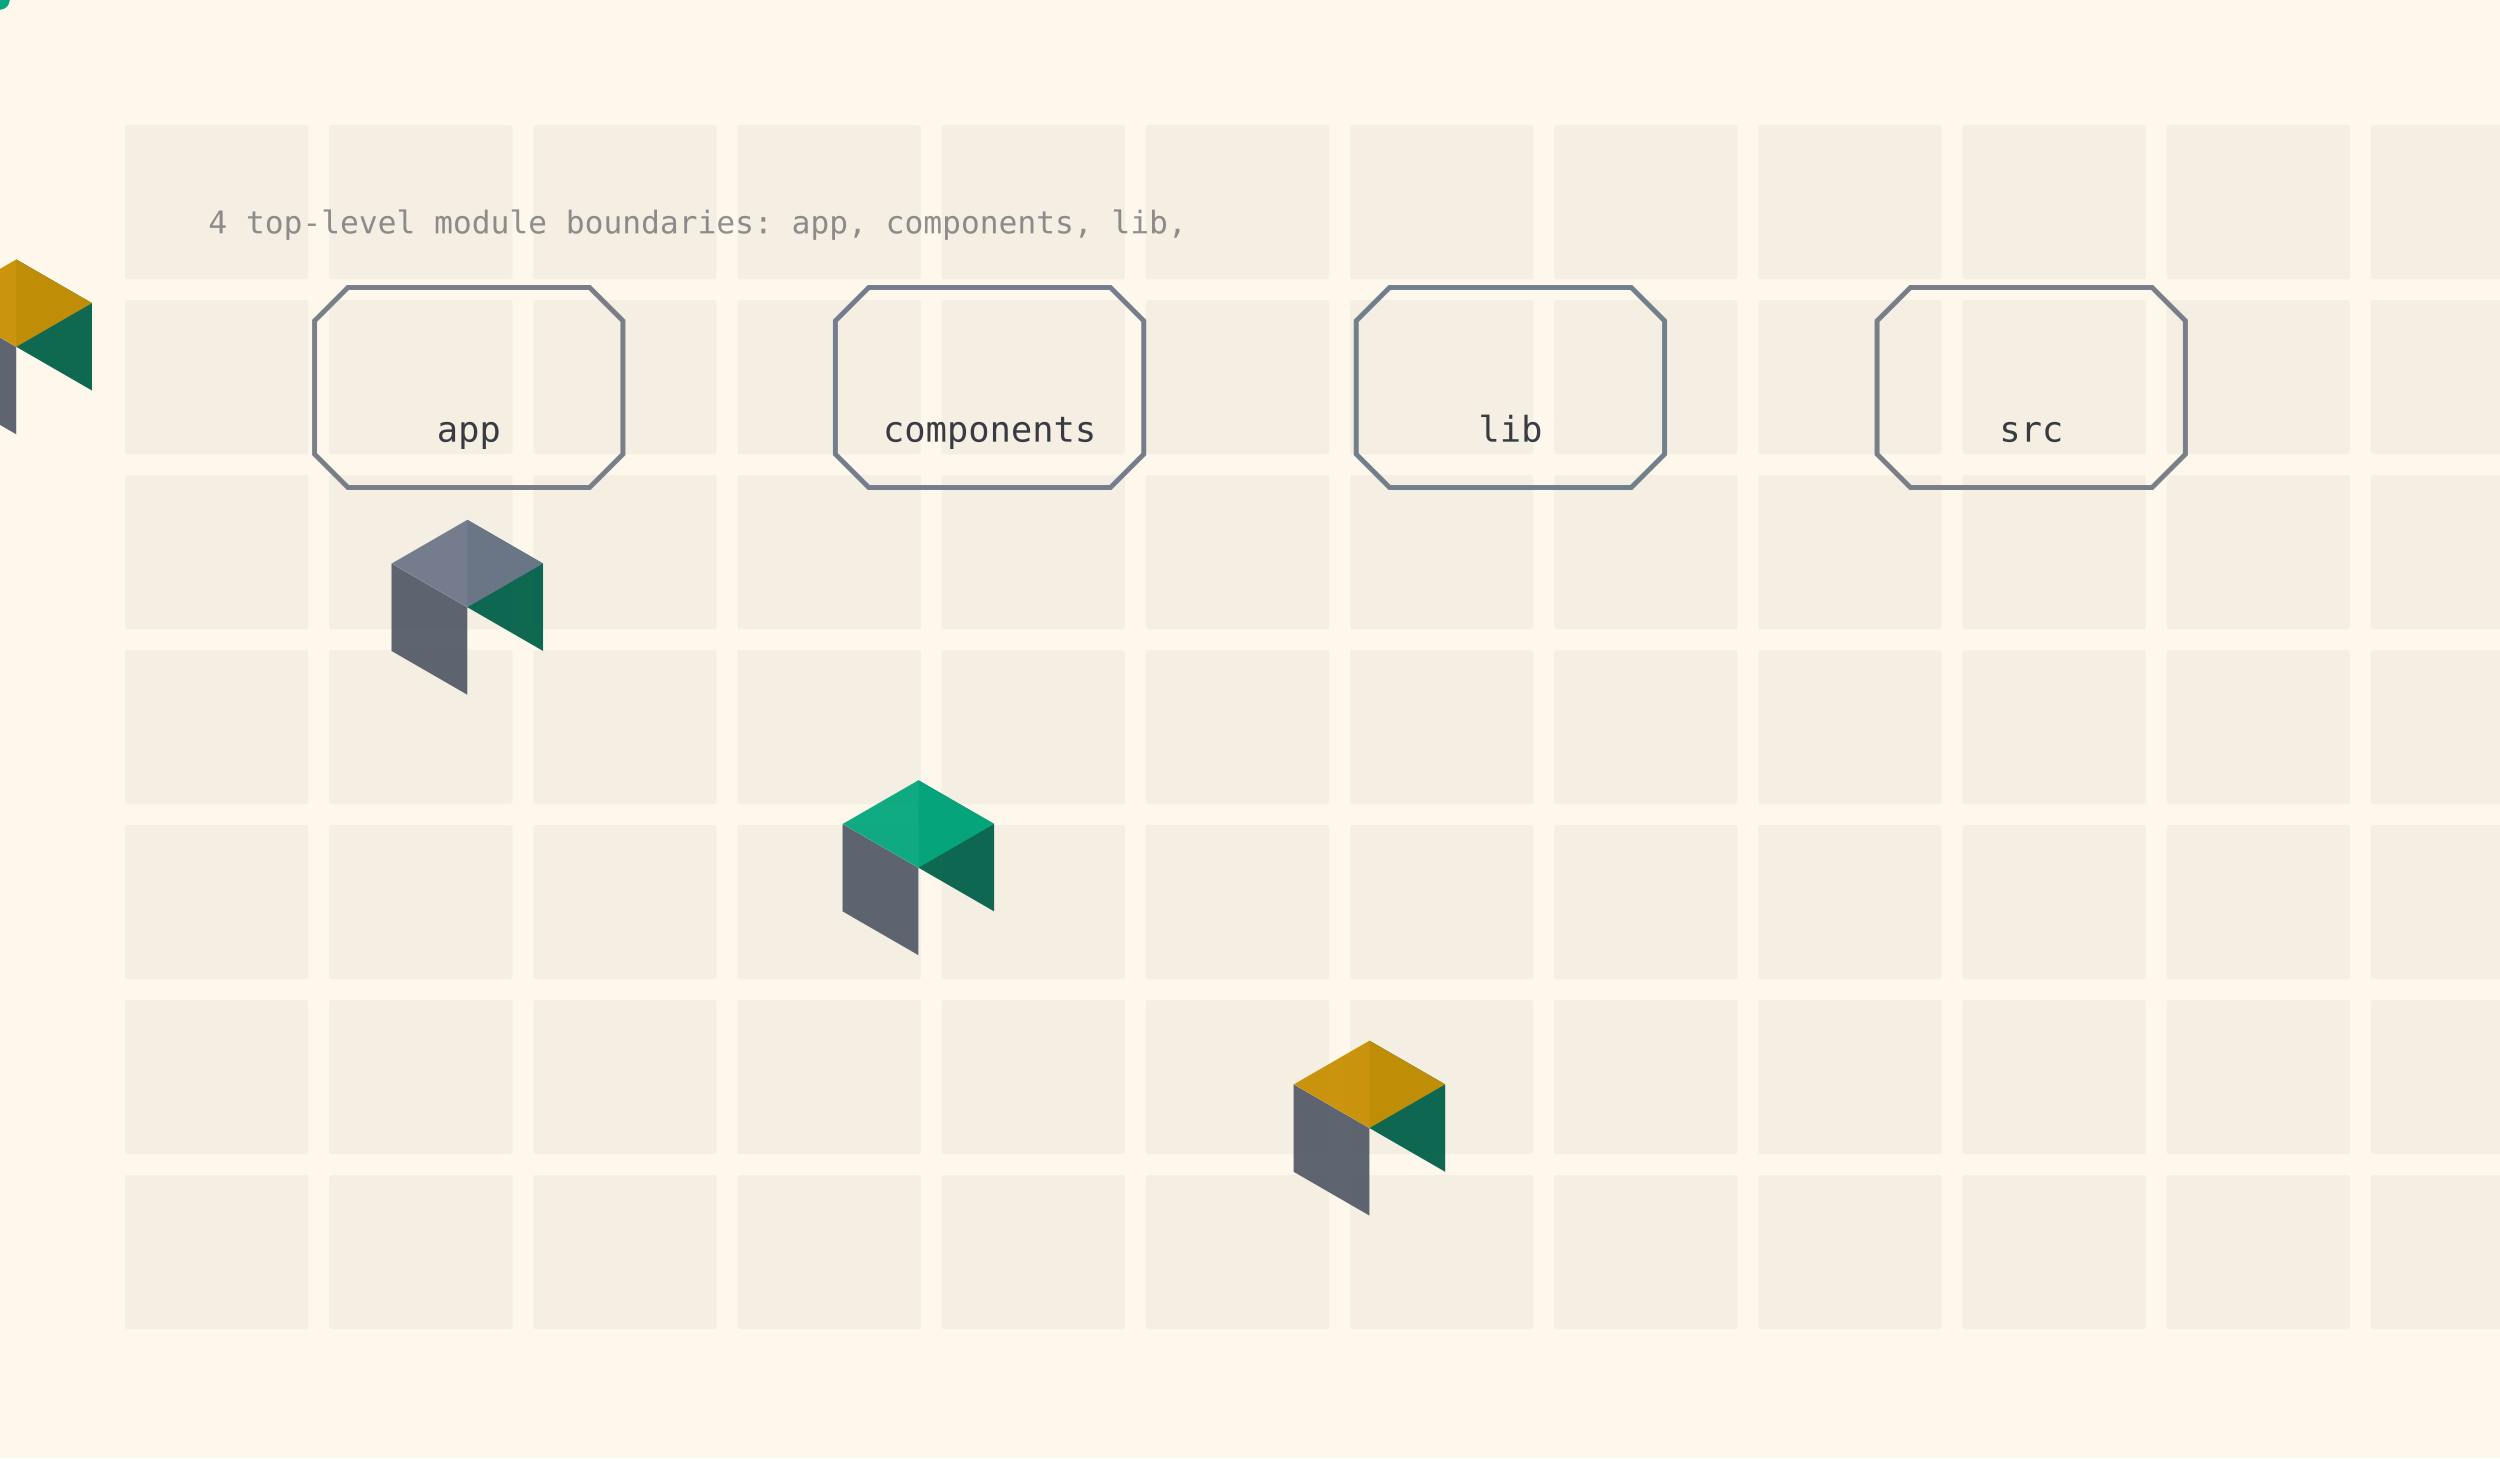
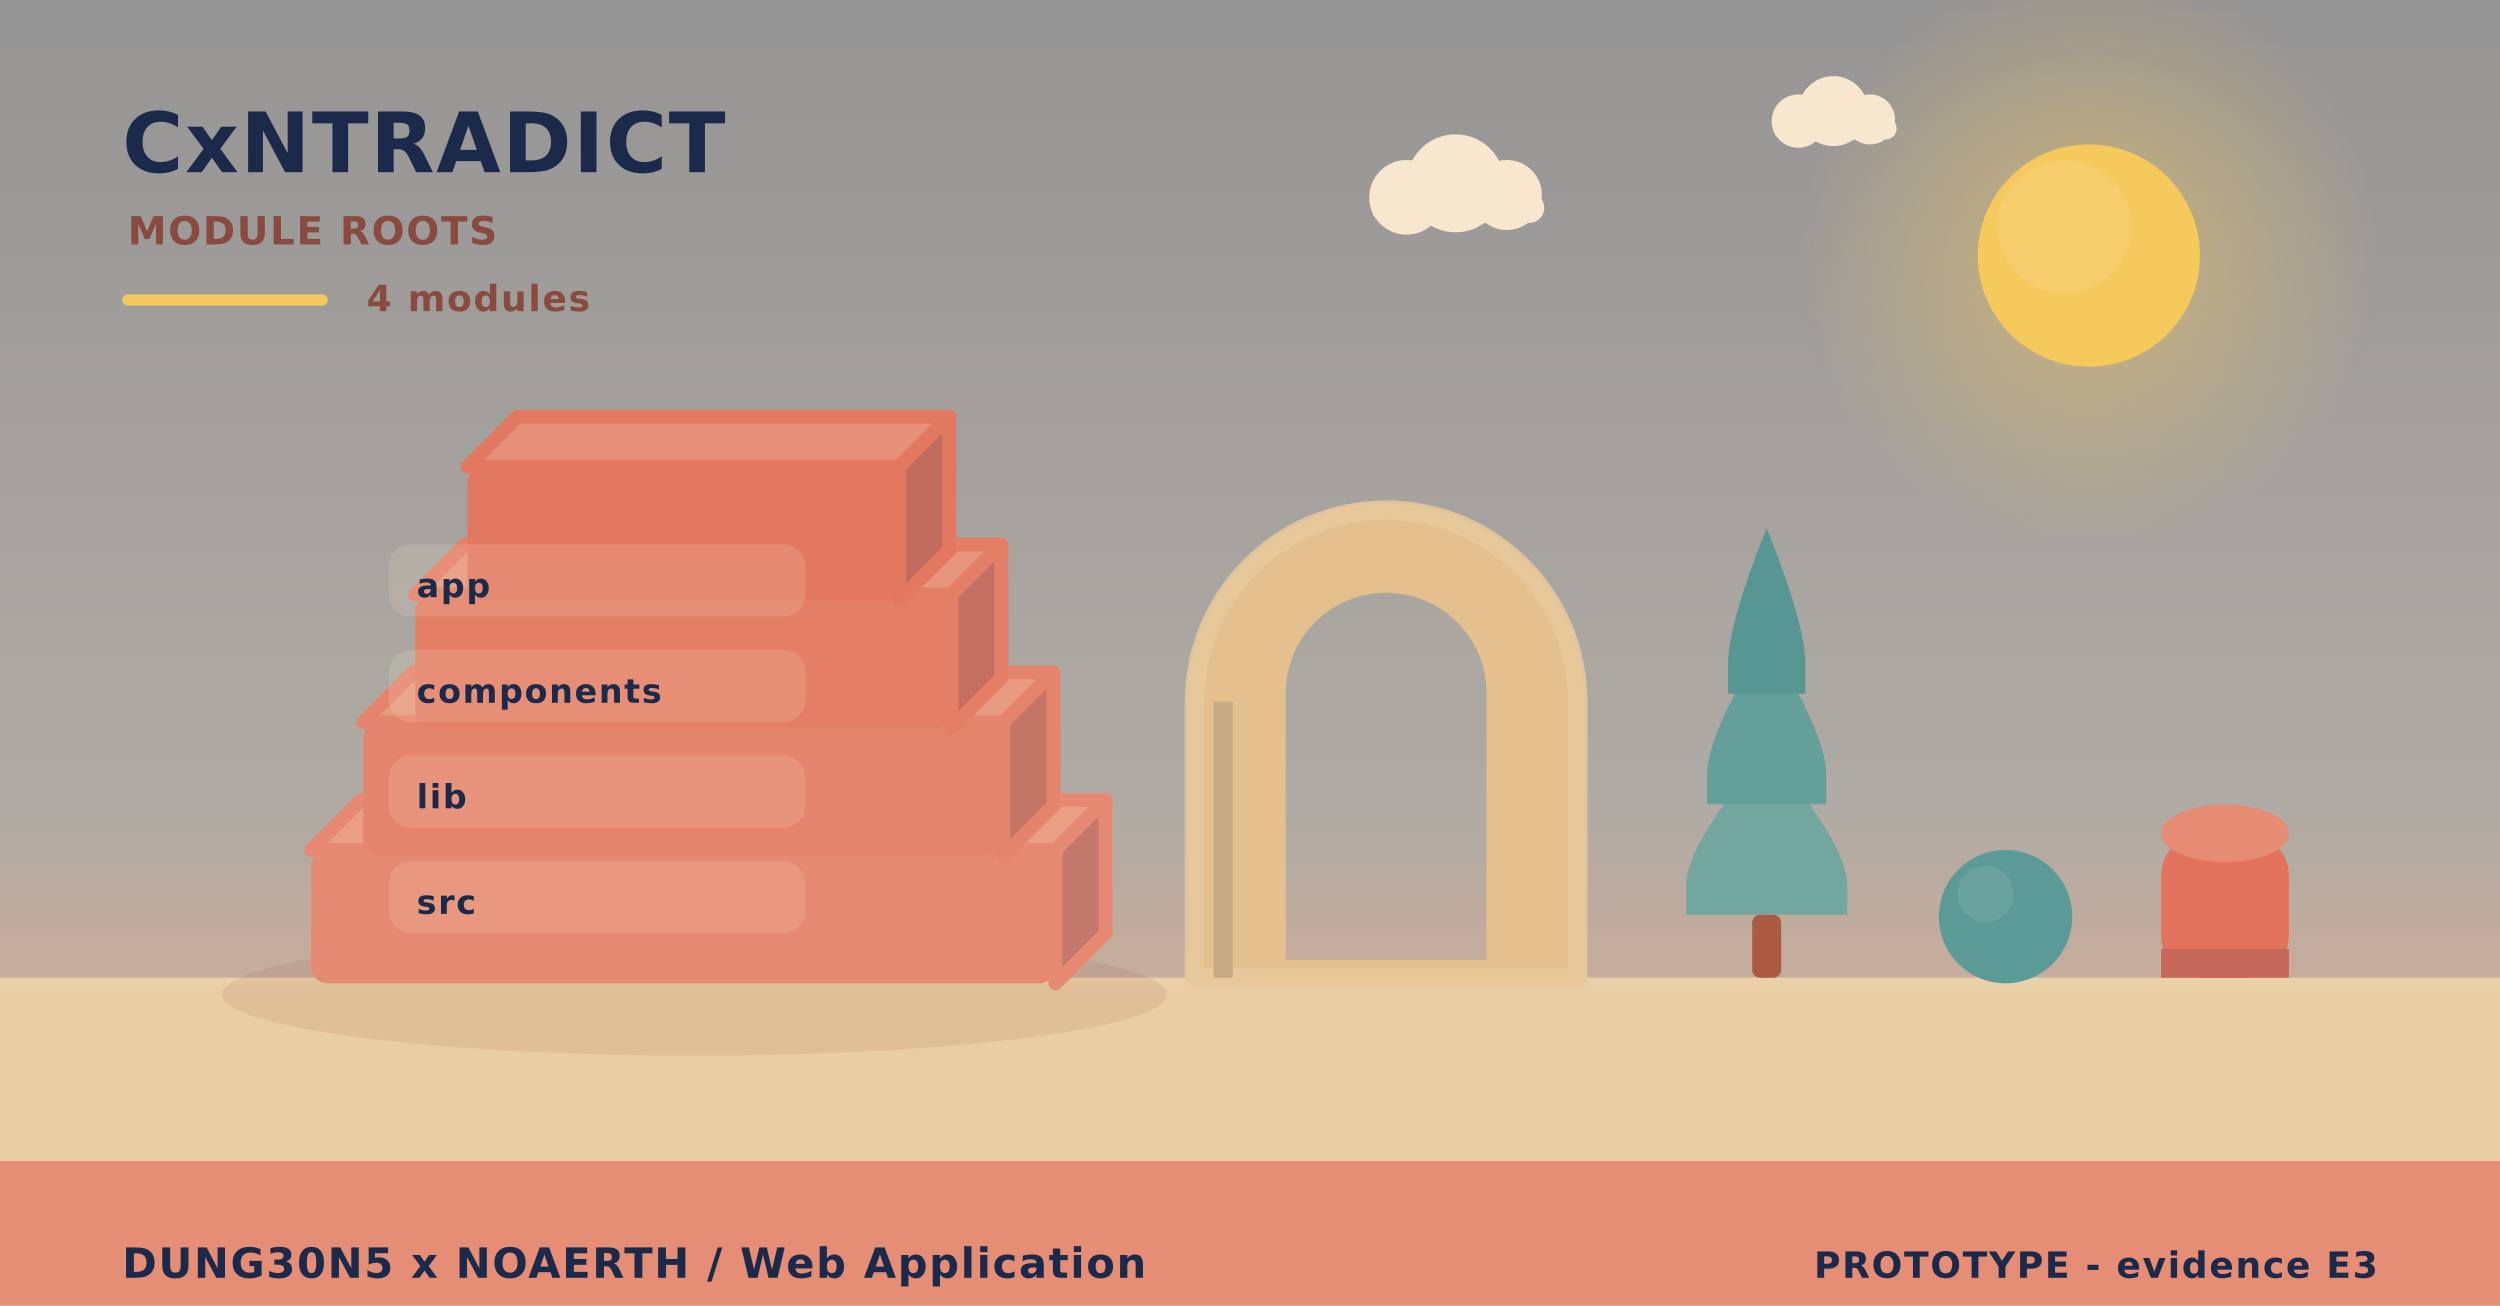
- <svg xmlns="http://www.w3.org/2000/svg" viewBox="0 0 1200 700" width="1200" height="700" role="img" aria-label="CxNTRADICT architecture">
-   <rect width="1200" height="700" fill="#fef8ec" />
-   <defs>
-     <linearGradient id="ga" x1="0" y1="0" x2="1" y2="1">
-       <stop offset="0%" stop-color="#c78f02" />
-       <stop offset="100%" stop-color="#6e7788" />
-     </linearGradient>
-   </defs>
-   <rect x="60.00" y="60.00" width="88.00" height="74.00" rx="1.20" fill="#252831" opacity="0.05" />
-   <rect x="158.00" y="60.00" width="88.00" height="74.00" rx="1.20" fill="#252831" opacity="0.05" />
-   <rect x="256.00" y="60.00" width="88.00" height="74.00" rx="1.20" fill="#252831" opacity="0.05" />
-   <rect x="354.00" y="60.00" width="88.00" height="74.00" rx="1.20" fill="#252831" opacity="0.05" />
-   <rect x="452.00" y="60.00" width="88.00" height="74.00" rx="1.20" fill="#252831" opacity="0.05" />
-   <rect x="550.00" y="60.00" width="88.00" height="74.00" rx="1.20" fill="#252831" opacity="0.05" />
-   <rect x="648.00" y="60.00" width="88.00" height="74.00" rx="1.20" fill="#252831" opacity="0.05" />
-   <rect x="746.00" y="60.00" width="88.00" height="74.00" rx="1.20" fill="#252831" opacity="0.05" />
-   <rect x="844.00" y="60.00" width="88.00" height="74.00" rx="1.20" fill="#252831" opacity="0.05" />
-   <rect x="942.00" y="60.00" width="88.00" height="74.00" rx="1.20" fill="#252831" opacity="0.05" />
-   <rect x="1040.00" y="60.00" width="88.00" height="74.00" rx="1.20" fill="#252831" opacity="0.05" />
-   <rect x="1138.00" y="60.00" width="88.00" height="74.00" rx="1.20" fill="#252831" opacity="0.05" />
-   <rect x="60.00" y="144.00" width="88.00" height="74.00" rx="1.20" fill="#252831" opacity="0.05" />
-   <rect x="158.00" y="144.00" width="88.00" height="74.00" rx="1.20" fill="#252831" opacity="0.05" />
-   <rect x="256.00" y="144.00" width="88.00" height="74.00" rx="1.20" fill="#252831" opacity="0.05" />
-   <rect x="354.00" y="144.00" width="88.00" height="74.00" rx="1.20" fill="#252831" opacity="0.05" />
-   <rect x="452.00" y="144.00" width="88.00" height="74.00" rx="1.20" fill="#252831" opacity="0.05" />
-   <rect x="550.00" y="144.00" width="88.00" height="74.00" rx="1.20" fill="#252831" opacity="0.05" />
-   <rect x="648.00" y="144.00" width="88.00" height="74.00" rx="1.20" fill="#252831" opacity="0.05" />
-   <rect x="746.00" y="144.00" width="88.00" height="74.00" rx="1.20" fill="#252831" opacity="0.05" />
-   <rect x="844.00" y="144.00" width="88.00" height="74.00" rx="1.20" fill="#252831" opacity="0.05" />
-   <rect x="942.00" y="144.00" width="88.00" height="74.00" rx="1.20" fill="#252831" opacity="0.05" />
-   <rect x="1040.00" y="144.00" width="88.00" height="74.00" rx="1.20" fill="#252831" opacity="0.05" />
-   <rect x="1138.00" y="144.00" width="88.00" height="74.00" rx="1.20" fill="#252831" opacity="0.05" />
-   <rect x="60.00" y="228.00" width="88.00" height="74.00" rx="1.20" fill="#252831" opacity="0.05" />
-   <rect x="158.00" y="228.00" width="88.00" height="74.00" rx="1.20" fill="#252831" opacity="0.05" />
-   <rect x="256.00" y="228.00" width="88.00" height="74.00" rx="1.20" fill="#252831" opacity="0.05" />
-   <rect x="354.00" y="228.00" width="88.00" height="74.00" rx="1.20" fill="#252831" opacity="0.05" />
-   <rect x="452.00" y="228.00" width="88.00" height="74.00" rx="1.20" fill="#252831" opacity="0.05" />
-   <rect x="550.00" y="228.00" width="88.00" height="74.00" rx="1.20" fill="#252831" opacity="0.05" />
-   <rect x="648.00" y="228.00" width="88.00" height="74.00" rx="1.20" fill="#252831" opacity="0.05" />
-   <rect x="746.00" y="228.00" width="88.00" height="74.00" rx="1.20" fill="#252831" opacity="0.05" />
-   <rect x="844.00" y="228.00" width="88.00" height="74.00" rx="1.20" fill="#252831" opacity="0.05" />
-   <rect x="942.00" y="228.00" width="88.00" height="74.00" rx="1.20" fill="#252831" opacity="0.05" />
-   <rect x="1040.00" y="228.00" width="88.00" height="74.00" rx="1.20" fill="#252831" opacity="0.05" />
-   <rect x="1138.00" y="228.00" width="88.00" height="74.00" rx="1.20" fill="#252831" opacity="0.05" />
-   <rect x="60.00" y="312.00" width="88.00" height="74.00" rx="1.20" fill="#252831" opacity="0.05" />
-   <rect x="158.00" y="312.00" width="88.00" height="74.00" rx="1.20" fill="#252831" opacity="0.05" />
-   <rect x="256.00" y="312.00" width="88.00" height="74.00" rx="1.20" fill="#252831" opacity="0.05" />
-   <rect x="354.00" y="312.00" width="88.00" height="74.00" rx="1.20" fill="#252831" opacity="0.05" />
-   <rect x="452.00" y="312.00" width="88.00" height="74.00" rx="1.20" fill="#252831" opacity="0.05" />
-   <rect x="550.00" y="312.00" width="88.00" height="74.00" rx="1.20" fill="#252831" opacity="0.05" />
-   <rect x="648.00" y="312.00" width="88.00" height="74.00" rx="1.20" fill="#252831" opacity="0.05" />
-   <rect x="746.00" y="312.00" width="88.00" height="74.00" rx="1.20" fill="#252831" opacity="0.05" />
-   <rect x="844.00" y="312.00" width="88.00" height="74.00" rx="1.20" fill="#252831" opacity="0.05" />
-   <rect x="942.00" y="312.00" width="88.00" height="74.00" rx="1.20" fill="#252831" opacity="0.05" />
-   <rect x="1040.00" y="312.00" width="88.00" height="74.00" rx="1.20" fill="#252831" opacity="0.05" />
-   <rect x="1138.00" y="312.00" width="88.00" height="74.00" rx="1.20" fill="#252831" opacity="0.05" />
-   <rect x="60.00" y="396.00" width="88.00" height="74.00" rx="1.20" fill="#252831" opacity="0.05" />
-   <rect x="158.00" y="396.00" width="88.00" height="74.00" rx="1.20" fill="#252831" opacity="0.05" />
-   <rect x="256.00" y="396.00" width="88.00" height="74.00" rx="1.20" fill="#252831" opacity="0.05" />
-   <rect x="354.00" y="396.00" width="88.00" height="74.00" rx="1.20" fill="#252831" opacity="0.05" />
-   <rect x="452.00" y="396.00" width="88.00" height="74.00" rx="1.20" fill="#252831" opacity="0.05" />
-   <rect x="550.00" y="396.00" width="88.00" height="74.00" rx="1.20" fill="#252831" opacity="0.05" />
-   <rect x="648.00" y="396.00" width="88.00" height="74.00" rx="1.20" fill="#252831" opacity="0.05" />
-   <rect x="746.00" y="396.00" width="88.00" height="74.00" rx="1.20" fill="#252831" opacity="0.05" />
-   <rect x="844.00" y="396.00" width="88.00" height="74.00" rx="1.20" fill="#252831" opacity="0.05" />
-   <rect x="942.00" y="396.00" width="88.00" height="74.00" rx="1.20" fill="#252831" opacity="0.05" />
-   <rect x="1040.00" y="396.00" width="88.00" height="74.00" rx="1.20" fill="#252831" opacity="0.05" />
-   <rect x="1138.00" y="396.00" width="88.00" height="74.00" rx="1.20" fill="#252831" opacity="0.05" />
-   <rect x="60.00" y="480.00" width="88.00" height="74.00" rx="1.20" fill="#252831" opacity="0.05" />
-   <rect x="158.00" y="480.00" width="88.00" height="74.00" rx="1.20" fill="#252831" opacity="0.05" />
-   <rect x="256.00" y="480.00" width="88.00" height="74.00" rx="1.20" fill="#252831" opacity="0.05" />
-   <rect x="354.00" y="480.00" width="88.00" height="74.00" rx="1.20" fill="#252831" opacity="0.05" />
-   <rect x="452.00" y="480.00" width="88.00" height="74.00" rx="1.20" fill="#252831" opacity="0.05" />
-   <rect x="550.00" y="480.00" width="88.00" height="74.00" rx="1.20" fill="#252831" opacity="0.05" />
-   <rect x="648.00" y="480.00" width="88.00" height="74.00" rx="1.20" fill="#252831" opacity="0.05" />
-   <rect x="746.00" y="480.00" width="88.00" height="74.00" rx="1.20" fill="#252831" opacity="0.05" />
-   <rect x="844.00" y="480.00" width="88.00" height="74.00" rx="1.20" fill="#252831" opacity="0.05" />
-   <rect x="942.00" y="480.00" width="88.00" height="74.00" rx="1.20" fill="#252831" opacity="0.05" />
-   <rect x="1040.00" y="480.00" width="88.00" height="74.00" rx="1.20" fill="#252831" opacity="0.05" />
-   <rect x="1138.00" y="480.00" width="88.00" height="74.00" rx="1.20" fill="#252831" opacity="0.05" />
-   <rect x="60.00" y="564.00" width="88.00" height="74.00" rx="1.20" fill="#252831" opacity="0.05" />
-   <rect x="158.00" y="564.00" width="88.00" height="74.00" rx="1.20" fill="#252831" opacity="0.05" />
-   <rect x="256.00" y="564.00" width="88.00" height="74.00" rx="1.20" fill="#252831" opacity="0.05" />
-   <rect x="354.00" y="564.00" width="88.00" height="74.00" rx="1.20" fill="#252831" opacity="0.05" />
-   <rect x="452.00" y="564.00" width="88.00" height="74.00" rx="1.20" fill="#252831" opacity="0.05" />
-   <rect x="550.00" y="564.00" width="88.00" height="74.00" rx="1.20" fill="#252831" opacity="0.05" />
-   <rect x="648.00" y="564.00" width="88.00" height="74.00" rx="1.20" fill="#252831" opacity="0.05" />
-   <rect x="746.00" y="564.00" width="88.00" height="74.00" rx="1.20" fill="#252831" opacity="0.05" />
-   <rect x="844.00" y="564.00" width="88.00" height="74.00" rx="1.20" fill="#252831" opacity="0.05" />
-   <rect x="942.00" y="564.00" width="88.00" height="74.00" rx="1.20" fill="#252831" opacity="0.05" />
-   <rect x="1040.00" y="564.00" width="88.00" height="74.00" rx="1.20" fill="#252831" opacity="0.05" />
-   <rect x="1138.00" y="564.00" width="88.00" height="74.00" rx="1.20" fill="#252831" opacity="0.05" />
-   <path d="M167.00,138.00 H283.00 L299.00,154.00 V218.00 L283.00,234.00 H167.00 L151.00,218.00 V154.00 Z" fill="none" stroke="rgba(199,143,2,0.550)" stroke-width="1.80" opacity="0.90" />
-   <polygon points="7.79,166.50 44.17,187.50 44.17,145.50 7.79,124.50" fill="#036148" opacity="0.95" />
-   <polygon points="-28.58,187.50 7.79,208.50 7.79,166.50 -28.58,145.50" fill="#565d6a" opacity="0.95" />
-   <polygon points="7.79,124.50 44.17,145.50 7.79,166.50 -28.58,145.50" fill="#c78f02" opacity="0.95" />
-   <text x="225" y="212" font-family="ui-monospace,Menlo,monospace" font-size="17" fill="rgba(37,40,49,0.900)" text-anchor="middle">app</text>
+ <svg xmlns="http://www.w3.org/2000/svg" width="900" height="470" viewBox="0 0 900 470" role="img" aria-label="CxNTRADICT - how it is built">
+   <linearGradient id="skya" x1="0" y1="0" x2="0" y2="1">
+     <stop offset="0" stop-color="#959494" />
+     <stop offset="0.62" stop-color="#b0aba4" />
+     <stop offset="1" stop-color="#f3ad8a" />
+   </linearGradient>
+   <rect width="900" height="470" fill="url(#skya)" />
+   <radialGradient id="suna">
+     <stop offset="0.35" stop-color="#f5c95c" stop-opacity="0.34" />
+     <stop offset="1" stop-color="#f5c95c" stop-opacity="0" />
+   </radialGradient>
+   <circle cx="752" cy="92" r="104" fill="url(#suna)" />
+   <circle cx="752" cy="92" r="40" fill="#f5c95c" />
+   <circle cx="743.2" cy="81.6" r="24" fill="#f5d27e" opacity="0.5" />
  <g>
-     <path d="M167.00,138.00 H283.00 L299.00,154.00 V218.00 L283.00,234.00 H167.00 L151.00,218.00 V154.00 Z" fill="none" stroke="#6e7788" stroke-width="2.40" opacity="0.90" />
-     <animate attributeName="opacity" values="0.25;1.0;0.25" dur="20.8s" begin="0.0s" repeatCount="indefinite" />
+     <circle cx="524" cy="66" r="17.64" fill="#f6e7ce" />
+     <circle cx="506.36" cy="71.04" r="13.44" fill="#f6e7ce" />
+     <circle cx="542.48" cy="70.2" r="12.6" fill="#f6e7ce" />
+     <rect x="493.76" y="69.36" width="62.16" height="10.92" rx="5.46" fill="#f6e7ce" />
+     <animateTransform attributeName="transform" type="translate" values="0 0;24 0;0 0" dur="36s" begin="0s" repeatCount="indefinite" />
  </g>
-   <g opacity="0.9">
-     <circle cx="0.00" cy="0.00" r="4.50" fill="#05a77d" opacity="1.00" />
-     <animateTransform attributeName="transform" type="translate" values="225.00,184.00 475.00,184.00" dur="6.933s" begin="0.0s" repeatCount="indefinite" />
-     <animateTransform attributeName="transform" type="translate" values="475.00,184.00 225.00,184.00" dur="6.933s" begin="3.467s" repeatCount="indefinite" />
+   <g>
+     <circle cx="660" cy="40" r="12.6" fill="#f6e7ce" />
+     <circle cx="647.4" cy="43.6" r="9.6" fill="#f6e7ce" />
+     <circle cx="673.2" cy="43" r="9" fill="#f6e7ce" />
+     <rect x="638.4" y="42.4" width="44.4" height="7.8" rx="3.9" fill="#f6e7ce" />
+     <animateTransform attributeName="transform" type="translate" values="0 0;-18 0;0 0" dur="46s" begin="3s" repeatCount="indefinite" />
  </g>
-   <path d="M417.00,138.00 H533.00 L549.00,154.00 V218.00 L533.00,234.00 H417.00 L401.00,218.00 V154.00 Z" fill="none" stroke="rgba(110,119,136,0.550)" stroke-width="1.80" opacity="0.90" />
-   <polygon points="224.30,291.50 260.67,312.50 260.67,270.50 224.30,249.50" fill="#036148" opacity="0.95" />
-   <polygon points="187.93,312.50 224.30,333.50 224.30,291.50 187.93,270.50" fill="#565d6a" opacity="0.95" />
-   <polygon points="224.30,249.50 260.67,270.50 224.30,291.50 187.93,270.50" fill="#6e7788" opacity="0.95" />
-   <text x="475" y="212" font-family="ui-monospace,Menlo,monospace" font-size="17" fill="rgba(37,40,49,0.900)" text-anchor="middle">components</text>
+   <rect x="0" y="352" width="900" height="118" fill="#e9cda3" />
+   <rect x="0" y="352" width="900" height="3" fill="#ebd1a9" />
+   <text x="44" y="62" font-family="Verdana,DejaVu Sans,sans-serif" font-size="30" font-weight="700" letter-spacing="0.6" fill="#1b2a4a" text-anchor="start">CxNTRADICT</text>
+   <text x="46" y="88" font-family="Verdana,DejaVu Sans,sans-serif" font-size="14" font-weight="700" letter-spacing="0.6" fill="#894b3f" text-anchor="start">MODULE ROOTS</text>
+   <rect x="44" y="106" width="74" height="4" rx="2" fill="#f5c95c" />
+   <text x="132" y="112" font-family="Verdana,DejaVu Sans,sans-serif" font-size="13" font-weight="700" letter-spacing="0.6" fill="#894b3f" text-anchor="start">4 modules</text>
+   <ellipse cx="250" cy="358" rx="170" ry="22" fill="rgba(138,90,68,0.11)" />
+   <path d="M112,306 L380,306 L398,288 L130,288 Z" fill="#ea9e86" stroke="#e68972" stroke-width="5" stroke-linejoin="round" />
+   <path d="M380,306 L398,288 L398,336 L380,354 Z" fill="#c3796b" stroke="#e68972" stroke-width="5" stroke-linejoin="round" />
+   <rect x="112" y="306" width="268" height="48" rx="6" fill="#e68972" />
+   <path d="M130.76,260 L361.24,260 L379.24,242 L148.76,242 Z" fill="#e99a82" stroke="#e5846c" stroke-width="5" stroke-linejoin="round" />
+   <path d="M361.24,260 L379.24,242 L379.24,290 L361.24,308 Z" fill="#c37566" stroke="#e5846c" stroke-width="5" stroke-linejoin="round" />
+   <rect x="130.76" y="260" width="230.48" height="48" rx="6" fill="#e5846c" />
+   <path d="M149.52,214 L342.48,214 L360.48,196 L167.52,196 Z" fill="#e8957d" stroke="#e47e66" stroke-width="5" stroke-linejoin="round" />
+   <path d="M342.48,214 L360.48,196 L360.48,244 L342.48,262 Z" fill="#c27061" stroke="#e47e66" stroke-width="5" stroke-linejoin="round" />
+   <rect x="149.52" y="214" width="192.96" height="48" rx="6" fill="#e47e66" />
+   <path d="M168.28,168 L323.72,168 L341.72,150 L186.28,150 Z" fill="#e79079" stroke="#e37861" stroke-width="5" stroke-linejoin="round" />
+   <path d="M323.72,168 L341.72,150 L341.72,198 L323.72,216 Z" fill="#c16b5d" stroke="#e37861" stroke-width="5" stroke-linejoin="round" />
+   <rect x="168.28" y="168" width="155.44" height="48" rx="6" fill="#e37861" />
+   <rect x="140" y="196" width="150" height="26" rx="8" fill="rgba(246,231,206,0.16)" opacity="0.94" />
  <g>
-     <path d="M417.00,138.00 H533.00 L549.00,154.00 V218.00 L533.00,234.00 H417.00 L401.00,218.00 V154.00 Z" fill="none" stroke="#6e7788" stroke-width="2.40" opacity="0.90" />
-     <animate attributeName="opacity" values="0.25;1.0;0.25" dur="20.8s" begin="0.45s" repeatCount="indefinite" />
+     <text x="150" y="215" font-family="Verdana,DejaVu Sans,sans-serif" font-size="12" font-weight="700" letter-spacing="0.6" fill="#1b2a4a" text-anchor="start">app</text>
+     <animateTransform attributeName="transform" type="translate" values="0 10;0 0" dur="0.7s" begin="0.3s" fill="freeze" />
  </g>
-   <g opacity="0.9">
-     <circle cx="0.00" cy="0.00" r="4.50" fill="#05a77d" opacity="1.00" />
-     <animateTransform attributeName="transform" type="translate" values="475.00,184.00 725.00,184.00" dur="6.933s" begin="0.3s" repeatCount="indefinite" />
-     <animateTransform attributeName="transform" type="translate" values="725.00,184.00 475.00,184.00" dur="6.933s" begin="3.767s" repeatCount="indefinite" />
+   <rect x="140" y="234" width="150" height="26" rx="8" fill="rgba(246,231,206,0.16)" opacity="0.94" />
+   <g>
+     <text x="150" y="253" font-family="Verdana,DejaVu Sans,sans-serif" font-size="12" font-weight="700" letter-spacing="0.6" fill="#1b2a4a" text-anchor="start">components</text>
+     <animateTransform attributeName="transform" type="translate" values="0 10;0 0" dur="0.7s" begin="0.5s" fill="freeze" />
  </g>
-   <path d="M667.00,138.00 H783.00 L799.00,154.00 V218.00 L783.00,234.00 H667.00 L651.00,218.00 V154.00 Z" fill="none" stroke="rgba(5,167,125,0.550)" stroke-width="1.80" opacity="0.90" />
-   <polygon points="440.81,416.50 477.18,437.50 477.18,395.50 440.81,374.50" fill="#036148" opacity="0.95" />
-   <polygon points="404.43,437.50 440.81,458.50 440.81,416.50 404.43,395.50" fill="#565d6a" opacity="0.95" />
-   <polygon points="440.81,374.50 477.18,395.50 440.81,416.50 404.43,395.50" fill="#05a77d" opacity="0.95" />
-   <text x="725" y="212" font-family="ui-monospace,Menlo,monospace" font-size="17" fill="rgba(37,40,49,0.900)" text-anchor="middle">lib</text>
+   <rect x="140" y="272" width="150" height="26" rx="8" fill="rgba(246,231,206,0.16)" opacity="0.94" />
  <g>
-     <path d="M667.00,138.00 H783.00 L799.00,154.00 V218.00 L783.00,234.00 H667.00 L651.00,218.00 V154.00 Z" fill="none" stroke="#6e7788" stroke-width="2.40" opacity="0.90" />
-     <animate attributeName="opacity" values="0.25;1.0;0.25" dur="20.8s" begin="0.9s" repeatCount="indefinite" />
+     <text x="150" y="291" font-family="Verdana,DejaVu Sans,sans-serif" font-size="12" font-weight="700" letter-spacing="0.6" fill="#1b2a4a" text-anchor="start">lib</text>
+     <animateTransform attributeName="transform" type="translate" values="0 10;0 0" dur="0.7s" begin="0.7s" fill="freeze" />
  </g>
-   <g opacity="0.9">
-     <circle cx="0.00" cy="0.00" r="4.50" fill="#05a77d" opacity="1.00" />
-     <animateTransform attributeName="transform" type="translate" values="725.00,184.00 975.00,184.00" dur="6.933s" begin="0.6s" repeatCount="indefinite" />
-     <animateTransform attributeName="transform" type="translate" values="975.00,184.00 725.00,184.00" dur="6.933s" begin="4.067s" repeatCount="indefinite" />
+   <rect x="140" y="310" width="150" height="26" rx="8" fill="rgba(246,231,206,0.16)" opacity="0.94" />
+   <g>
+     <text x="150" y="329" font-family="Verdana,DejaVu Sans,sans-serif" font-size="12" font-weight="700" letter-spacing="0.6" fill="#1b2a4a" text-anchor="start">src</text>
+     <animateTransform attributeName="transform" type="translate" values="0 10;0 0" dur="0.7s" begin="0.9s" fill="freeze" />
  </g>
-   <path d="M917.00,138.00 H1033.00 L1049.00,154.00 V218.00 L1033.00,234.00 H917.00 L901.00,218.00 V154.00 Z" fill="none" stroke="rgba(199,143,2,0.550)" stroke-width="1.80" opacity="0.90" />
-   <polygon points="657.31,541.50 693.69,562.50 693.69,520.50 657.31,499.50" fill="#036148" opacity="0.95" />
-   <polygon points="620.94,562.50 657.31,583.50 657.31,541.50 620.94,520.50" fill="#565d6a" opacity="0.95" />
-   <polygon points="657.31,499.50 693.69,520.50 657.31,541.50 620.94,520.50" fill="#c78f02" opacity="0.95" />
-   <text x="975" y="212" font-family="ui-monospace,Menlo,monospace" font-size="17" fill="rgba(37,40,49,0.900)" text-anchor="middle">src</text>
-   <g>
-     <path d="M917.00,138.00 H1033.00 L1049.00,154.00 V218.00 L1033.00,234.00 H917.00 L901.00,218.00 V154.00 Z" fill="none" stroke="#6e7788" stroke-width="2.40" opacity="0.90" />
-     <animate attributeName="opacity" values="0.25;1.0;0.25" dur="20.8s" begin="1.35s" repeatCount="indefinite" />
-   </g>
-   <g opacity="0.9">
-     <circle cx="0.00" cy="0.00" r="4.50" fill="#05a77d" opacity="1.00" />
-     <animateTransform attributeName="transform" type="translate" values="975.00,184.00 975.00,184.00" dur="6.933s" begin="0.9s" repeatCount="indefinite" />
-     <animateTransform attributeName="transform" type="translate" values="975.00,184.00 975.00,184.00" dur="6.933s" begin="4.367s" repeatCount="indefinite" />
-   </g>
-   <text x="100" y="112" font-family="ui-monospace,Menlo,monospace" font-size="15" fill="rgba(37,40,49,0.500)">4 top-level module boundaries: app, components, lib,</text>
+   <path d="M430,352 L430,252.64 A69,69 0 0 1 568,252.64 L568,352 Z M460.36,348 L460.36,249.55 A38.64,38.64 0 0 1 537.64,249.55 L537.64,348 Z" fill="#e3c08d" fill-rule="evenodd" stroke="#e3c08d" stroke-width="5" stroke-linejoin="round" />
+   <path d="M430,352 L430,252.64 A69,69 0 0 1 568,252.64 L568,352 Z" fill="none" stroke="#e8c99d" stroke-width="7" stroke-linecap="round" opacity="0.85" />
+   <rect x="436.9" y="252.64" width="6.9" height="99.36" fill="#c7ab84" />
+   <rect x="630.78" y="329.28" width="10.44" height="22.72" rx="2.9" fill="#ac5b43" />
+   <path d="M636,269.64 Q607,304.23 607,318.54 Q607,329.28 607,329.28 L665,329.28 Q665,329.28 665,318.54 Q665,304.23 636,269.64 Z" fill="#74a6a0" />
+   <path d="M636,229.88 Q614.54,264.47 614.54,278.78 Q614.54,289.52 614.54,289.52 L657.46,289.52 Q657.46,289.52 657.46,278.78 Q657.46,264.47 636,229.88 Z" fill="#649f9a" />
+   <path d="M636,190.12 Q622.08,224.71 622.08,239.02 Q622.08,249.76 622.08,249.76 L649.92,249.76 Q649.92,249.76 649.92,239.02 Q649.92,224.71 636,190.12 Z" fill="#589694" />
+   <circle cx="722" cy="330" r="24" fill="#5b9a97" />
+   <circle cx="714.8" cy="321.84" r="10.08" fill="#7aa9a2" opacity="0.55" />
+   <rect x="778" y="300" width="46" height="52" rx="15.33" fill="#e2725b" />
+   <ellipse cx="801" cy="300" rx="23" ry="10.4" fill="#e68c74" />
+   <rect x="778" y="341.6" width="46" height="10.4" fill="#c66859" />
+   <rect x="0" y="418" width="900" height="52" rx="0" fill="#e68972" opacity="0.94" />
+   <text x="44" y="460" font-family="Verdana,DejaVu Sans,sans-serif" font-size="15" font-weight="700" letter-spacing="0.6" fill="#1b2a4a" text-anchor="start">DUNG30N5 x NOAERTH  /  Web Application</text>
+   <text x="856" y="460" font-family="Verdana,DejaVu Sans,sans-serif" font-size="13" font-weight="700" letter-spacing="0.6" fill="#1b2a4a" text-anchor="end">PROTOTYPE  -  evidence E3</text>
</svg>
